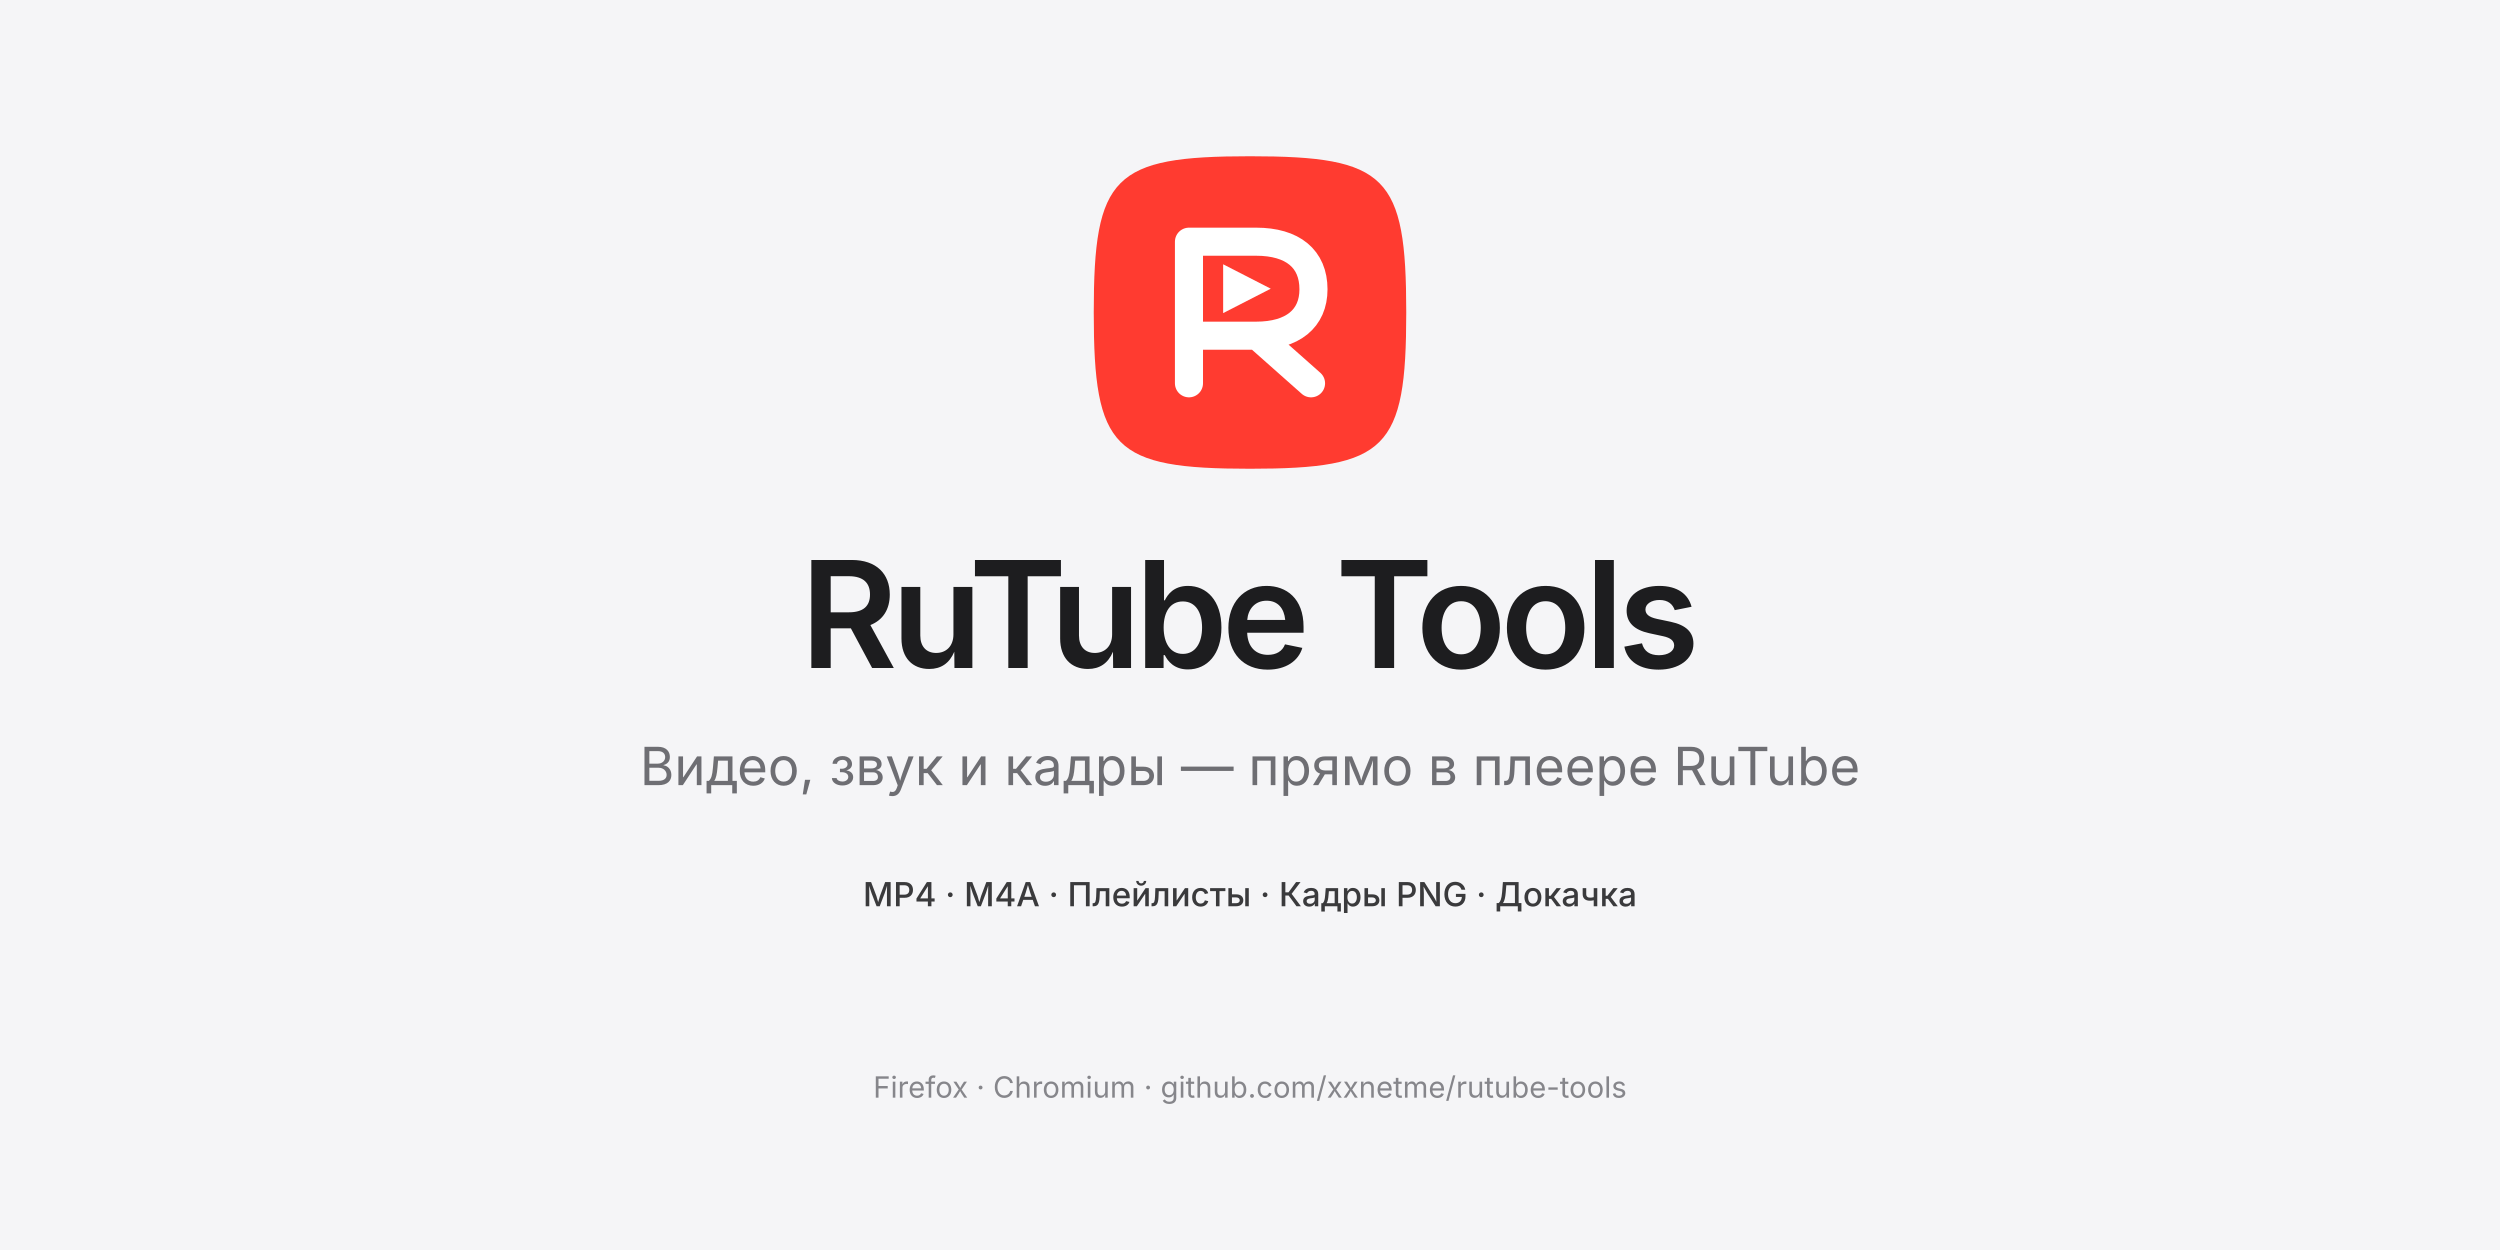
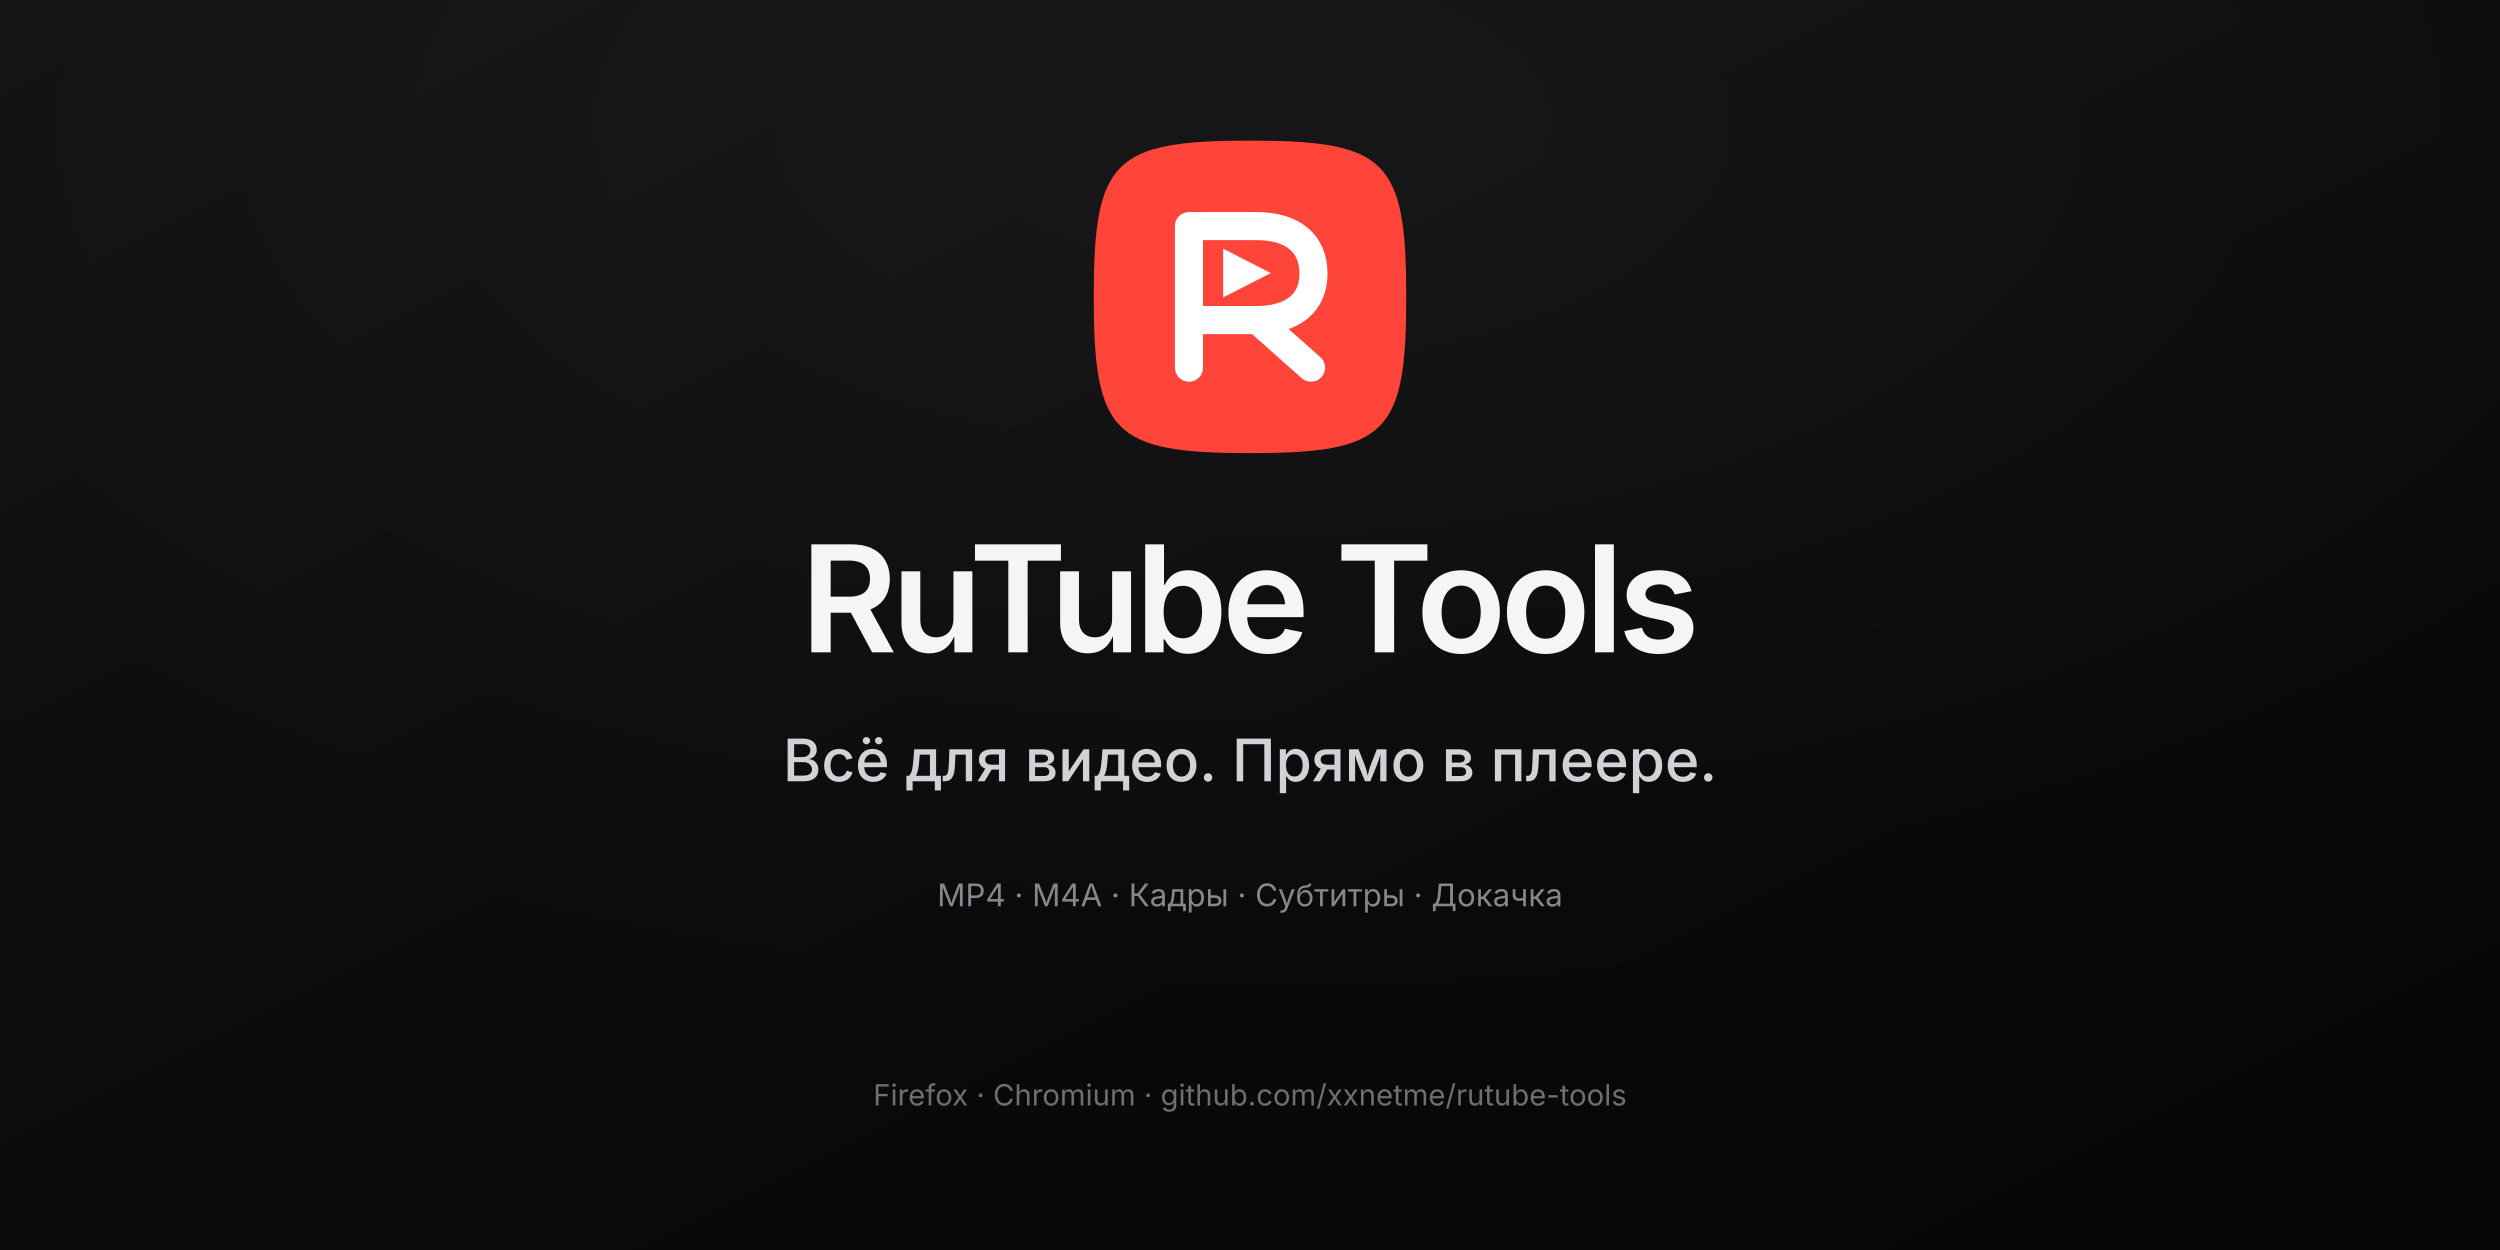
<svg xmlns="http://www.w3.org/2000/svg" width="1280" height="640" viewBox="0 0 1280 640" role="img" aria-label="RuTube Tools" font-family="Inter, -apple-system, BlinkMacSystemFont, 'Segoe UI', sans-serif">
-   <rect width="1280" height="640" fill="#f5f5f7" />
-   <g transform="translate(560 80) scale(.3125)">
-     <path fill="#ff3b30" d="M256 0C480 0 512 32 512 256C512 480 480 512 256 512C32 512 0 480 0 256C0 32 32 0 256 0Z" />
+   <defs>
+     <linearGradient id="bg" x1="0" y1="0" x2="1" y2="1">
+       <stop offset="0" stop-color="#111114" />
+       <stop offset="1" stop-color="#050505" />
+     </linearGradient>
+     <radialGradient id="material" cx="0.5" cy="0.1" r="0.72">
+       <stop offset="0" stop-color="#fff" stop-opacity="0.04" />
+       <stop offset="1" stop-color="#fff" stop-opacity="0" />
+     </radialGradient>
+   </defs>
+   <rect width="1280" height="640" fill="url(#bg)" />
+   <rect width="1280" height="640" fill="url(#material)" />
+   <g transform="translate(560 72) scale(.3125)">
+     <path fill="#ff453a" d="M256 0C480 0 512 32 512 256C512 480 480 512 256 512C32 512 0 480 0 256C0 32 32 0 256 0Z" />
    <path d="M156 372V140H266C326 140 360 168 360 218C360 266 326 294 266 294H156M268 294L356 372" fill="none" stroke="#fff" stroke-width="46" stroke-linecap="round" stroke-linejoin="round" />
    <path d="M212 177L290 217L212 257Z" fill="#fff" />
  </g>
-   <text x="640" y="342" text-anchor="middle" font-size="76" font-weight="600" letter-spacing="-3" fill="#1d1d1f">RuTube Tools</text>
-   <text x="640" y="402" text-anchor="middle" font-size="27" fill="#6e6e73">Видео, звук и кадры — прямо в плеере RuTube</text>
-   <text x="640" y="464" text-anchor="middle" font-size="17" font-weight="500" fill="#3a3a3c">MP4 · M4A · Плейлисты · Кадры PNG · Докачка</text>
-   <text x="640" y="562" text-anchor="middle" font-size="15" fill="#86868b">Firefox · Chromium · github.com/xxnetme/rutube-tools</text>
+   <text x="640" y="334" text-anchor="middle" font-size="76" font-weight="600" letter-spacing="-3" fill="#f5f5f7">RuTube Tools</text>
+   <text x="640" y="400" text-anchor="middle" font-size="30" font-weight="500" fill="#d1d1d6">Всё для видео. Прямо в плеере.</text>
+   <text x="640" y="464" text-anchor="middle" font-size="16" fill="#86868b">MP4 · M4A · Кадры · Субтитры · Докачка</text>
+   <text x="640" y="566" text-anchor="middle" font-size="15" fill="#6e6e73">Firefox · Chromium · github.com/xxnetme/rutube-tools</text>
</svg>
